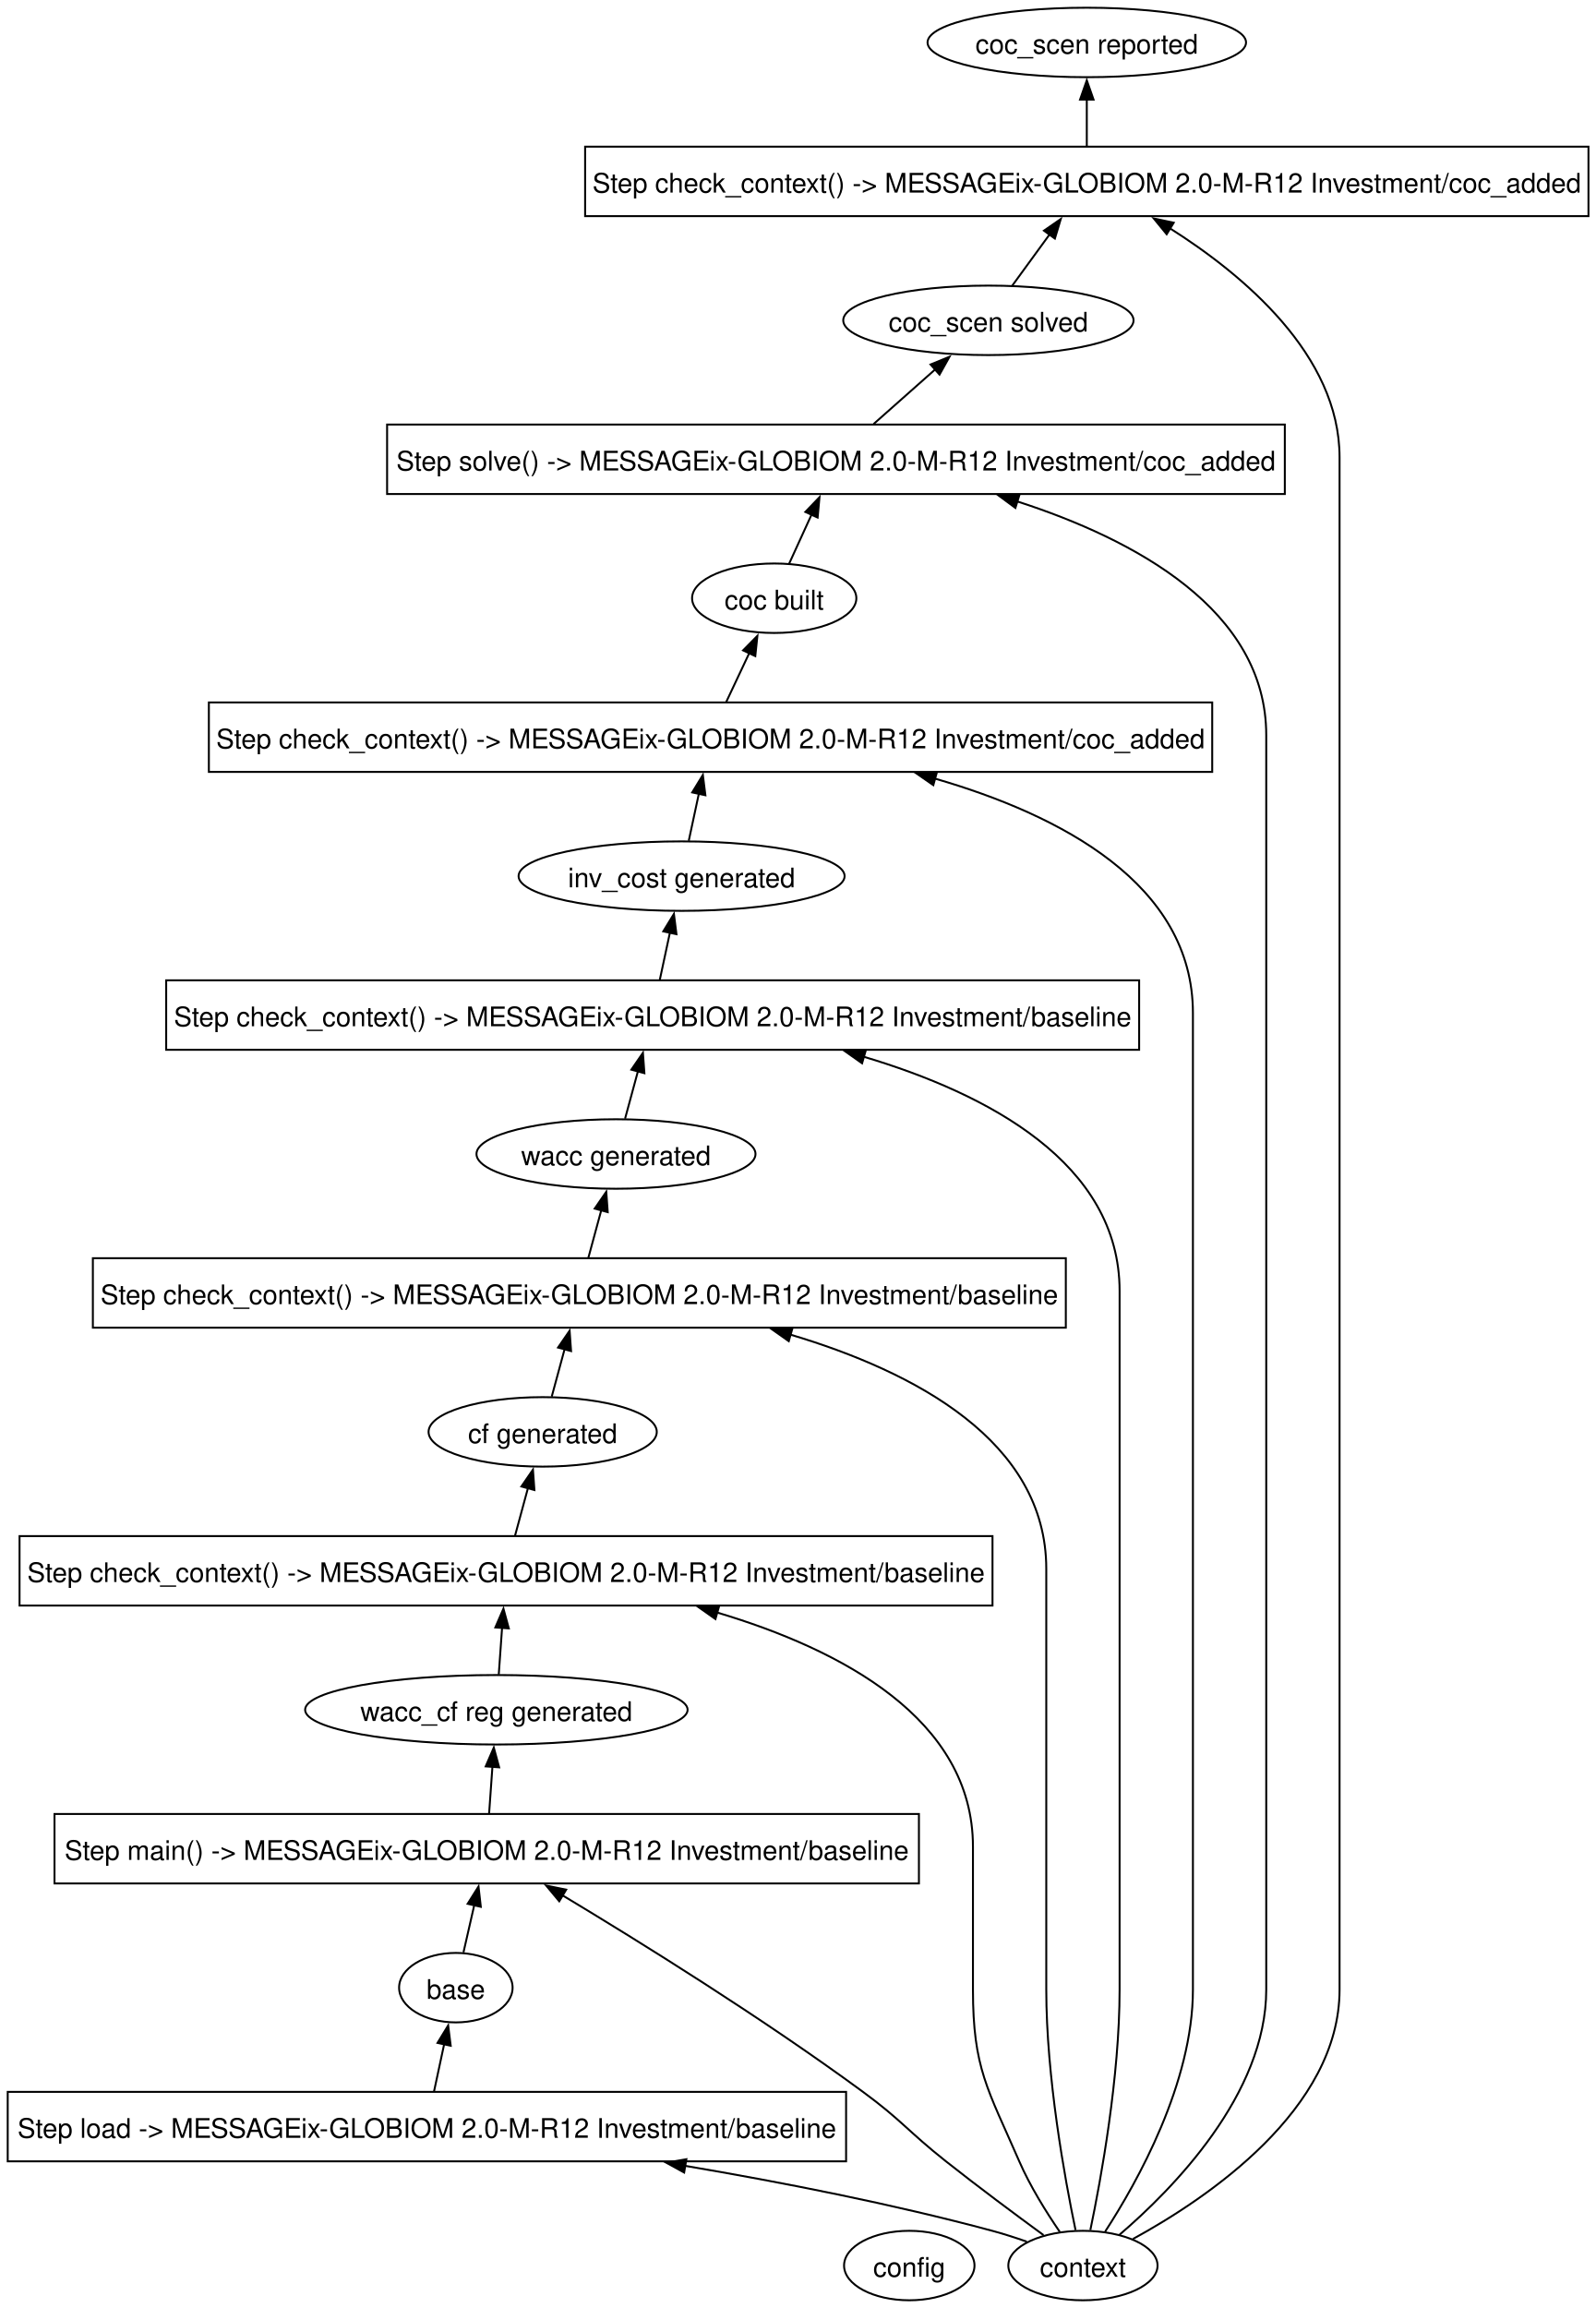
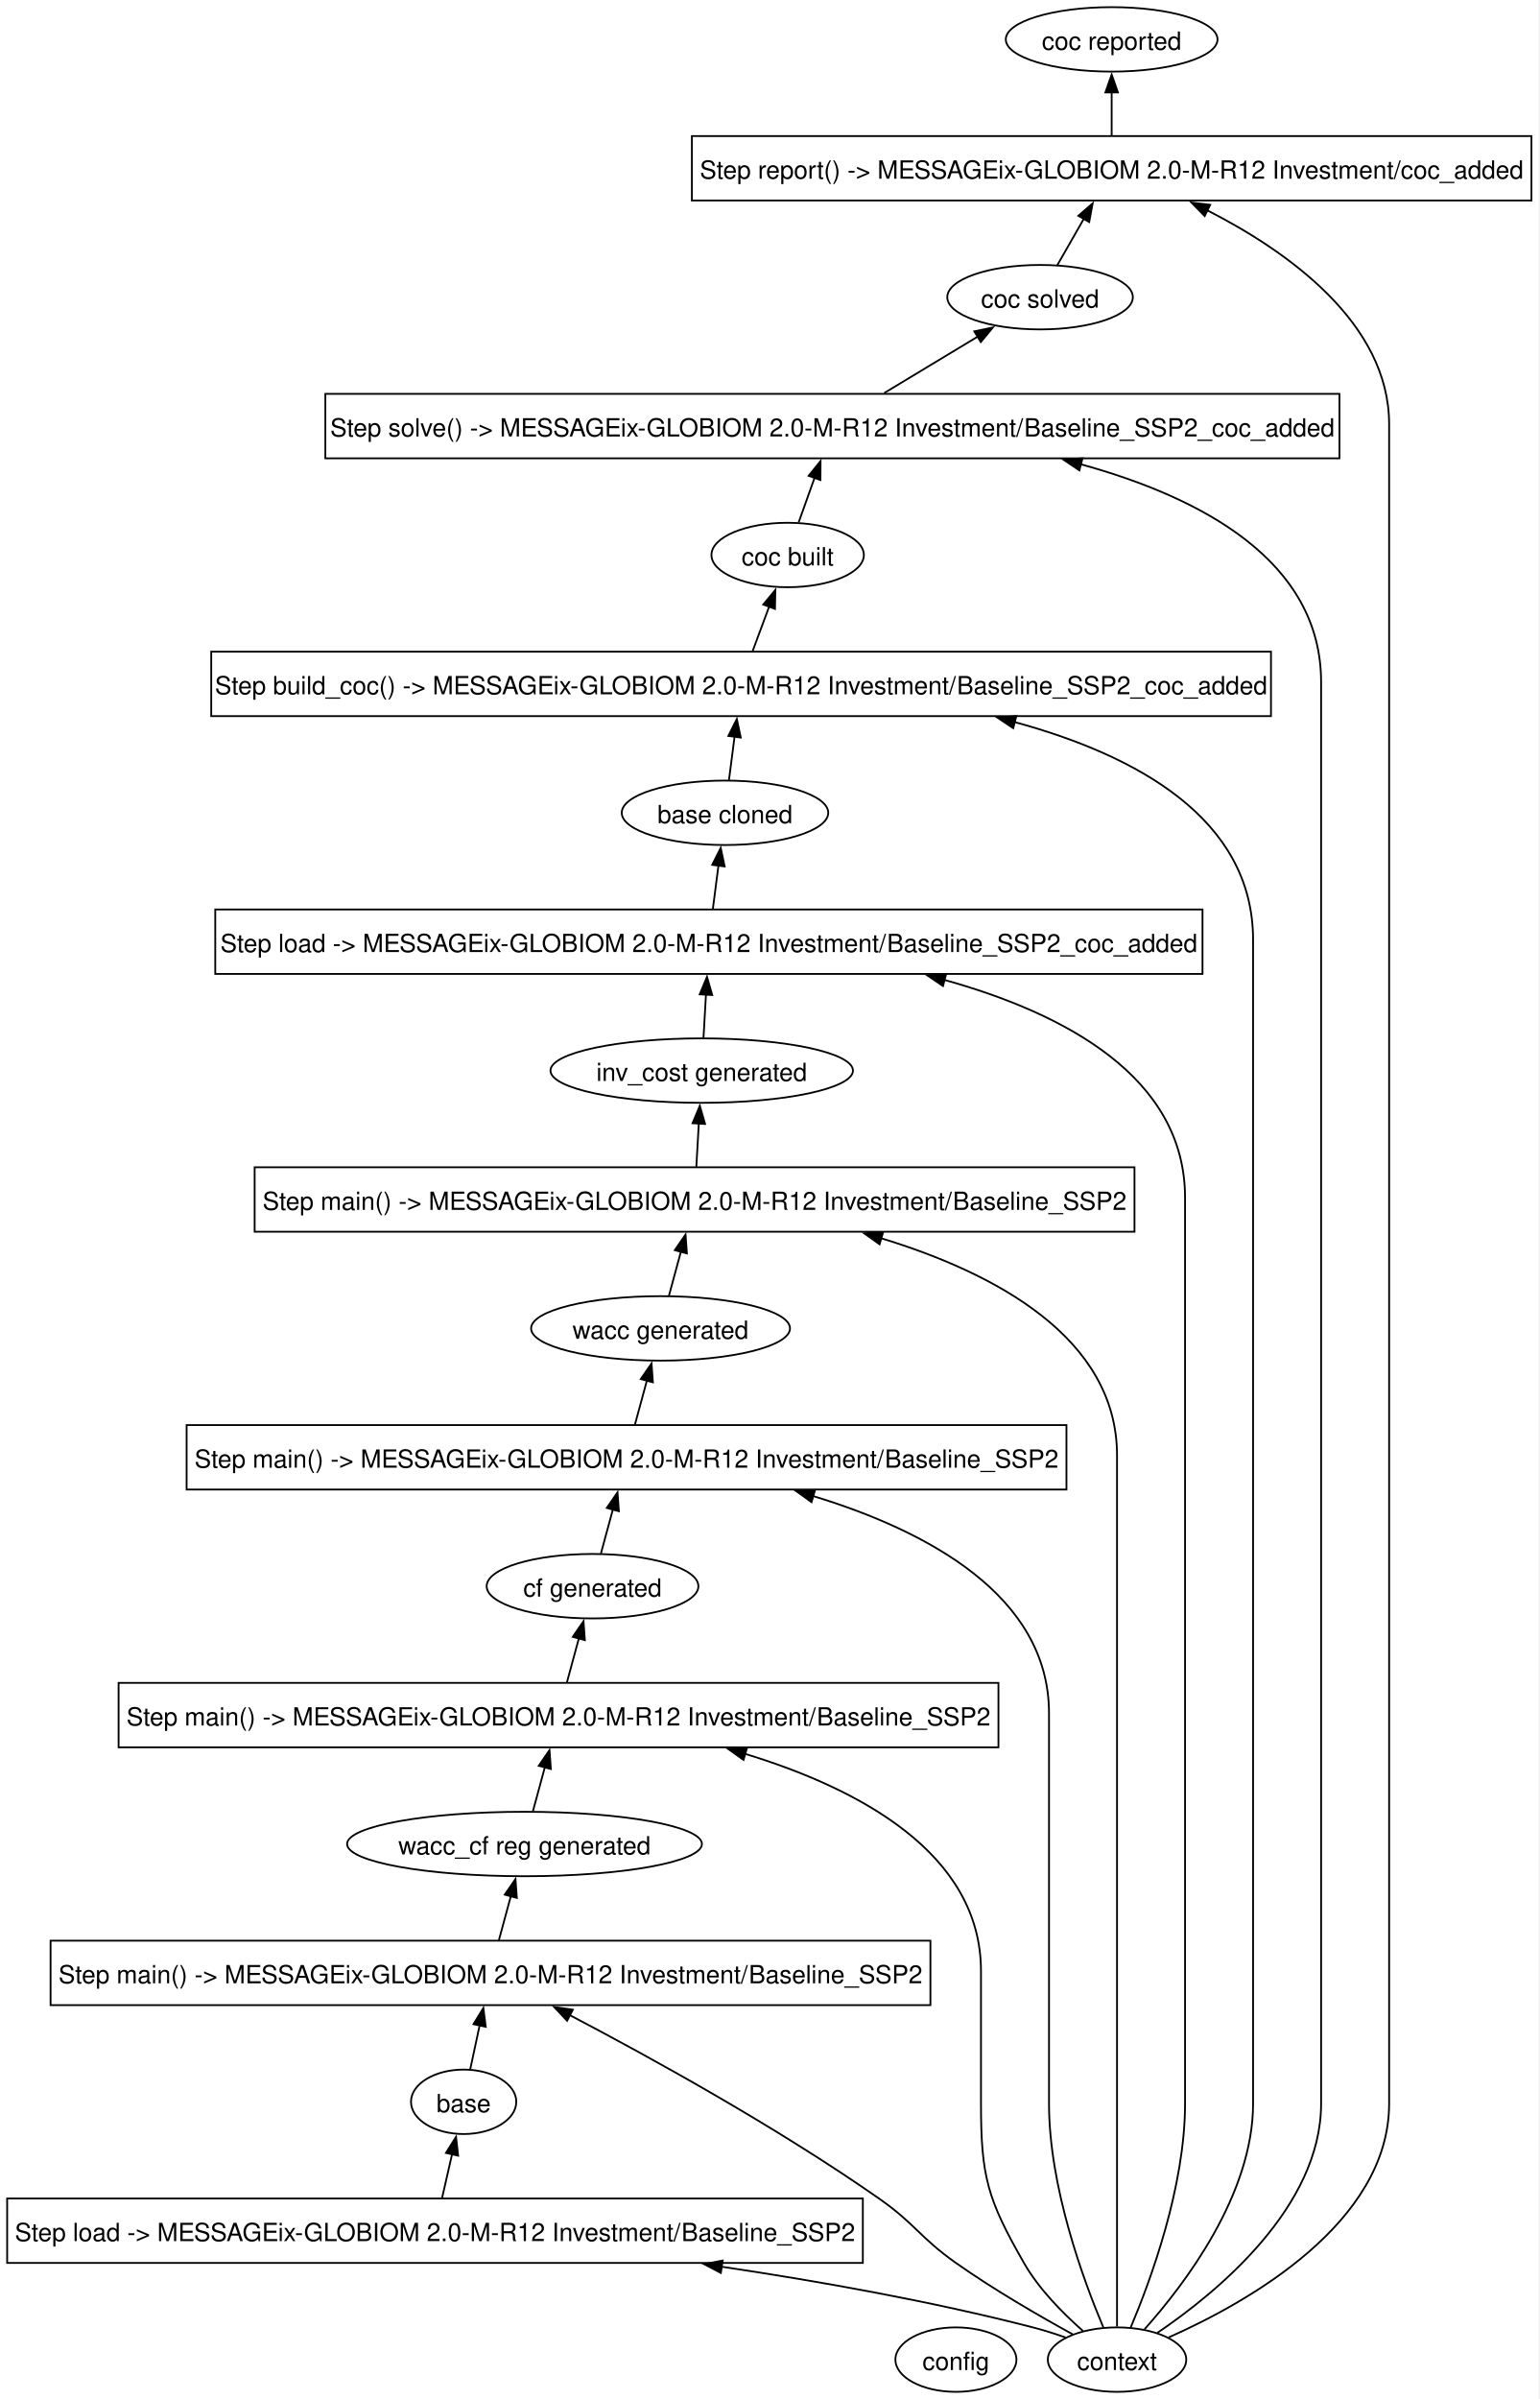
- <svg xmlns="http://www.w3.org/2000/svg" width="827pt" height="1196pt" viewBox="0.00 0.00 827.00 1196.00">
-   <g id="graph0" class="graph" transform="scale(1 1) rotate(0) translate(4 1192)">
-     <polygon fill="white" stroke="none" points="-4,4 -4,-1192 823.25,-1192 823.25,4 -4,4" />
+ <svg xmlns="http://www.w3.org/2000/svg" width="860pt" height="1340pt" viewBox="0.00 0.00 860.00 1340.00">
+   <g id="graph0" class="graph" transform="scale(1 1) rotate(0) translate(4 1336)">
+     <polygon fill="white" stroke="none" points="-4,4 -4,-1336 855.5,-1336 855.5,4 -4,4" />
    <g id="node1" class="node">
-       <ellipse fill="none" stroke="black" cx="467.25" cy="-18" rx="33.8" ry="18" />
-       <text xml:space="preserve" text-anchor="middle" x="467.25" y="-12.2" font-family="Helvetica,sans-Serif" font-size="14.00">config</text>
+       <ellipse fill="none" stroke="black" cx="530" cy="-18" rx="33.8" ry="18" />
+       <text xml:space="preserve" text-anchor="middle" x="530" y="-12.2" font-family="Helvetica,sans-Serif" font-size="14.00">config</text>
    </g>
    <g id="node2" class="node">
-       <ellipse fill="none" stroke="black" cx="557.25" cy="-18" rx="38.67" ry="18" />
-       <text xml:space="preserve" text-anchor="middle" x="557.25" y="-12.2" font-family="Helvetica,sans-Serif" font-size="14.00">context</text>
+       <ellipse fill="none" stroke="black" cx="620" cy="-18" rx="38.67" ry="18" />
+       <text xml:space="preserve" text-anchor="middle" x="620" y="-12.2" font-family="Helvetica,sans-Serif" font-size="14.00">context</text>
    </g>
    <g id="node3" class="node">
-       <polygon fill="none" stroke="black" points="434.5,-108 0,-108 0,-72 434.5,-72 434.5,-108" />
-       <text xml:space="preserve" text-anchor="middle" x="217.25" y="-84.2" font-family="Helvetica,sans-Serif" font-size="14.00">Step load -&gt; MESSAGEix-GLOBIOM 2.0-M-R12 Investment/baseline</text>
+       <polygon fill="none" stroke="black" points="478,-108 0,-108 0,-72 478,-72 478,-108" />
+       <text xml:space="preserve" text-anchor="middle" x="239" y="-84.2" font-family="Helvetica,sans-Serif" font-size="14.00">Step load -&gt; MESSAGEix-GLOBIOM 2.0-M-R12 Investment/Baseline_SSP2</text>
    </g>
    <g id="edge2" class="edge">
-       <path fill="none" stroke="black" d="M528.16,-30.38C522.29,-32.43 516.12,-34.42 510.25,-36 458.86,-49.84 401.41,-61.12 351.09,-69.66" />
-       <polygon fill="black" stroke="black" points="350.57,-66.2 341.29,-71.3 351.73,-73.1 350.57,-66.2" />
+       <path fill="none" stroke="black" d="M591.19,-30.39C585.24,-32.47 578.97,-34.46 573,-36 517.02,-50.43 454.69,-61.6 399.18,-69.88" />
+       <polygon fill="black" stroke="black" points="398.69,-66.41 389.3,-71.33 399.7,-73.34 398.69,-66.41" />
    </g>
    <g id="node5" class="node">
-       <polygon fill="none" stroke="black" points="472.25,-252 24.25,-252 24.25,-216 472.25,-216 472.25,-252" />
-       <text xml:space="preserve" text-anchor="middle" x="248.25" y="-228.2" font-family="Helvetica,sans-Serif" font-size="14.00">Step main() -&gt; MESSAGEix-GLOBIOM 2.0-M-R12 Investment/baseline</text>
+       <polygon fill="none" stroke="black" points="515.75,-252 24.25,-252 24.25,-216 515.75,-216 515.75,-252" />
+       <text xml:space="preserve" text-anchor="middle" x="270" y="-228.2" font-family="Helvetica,sans-Serif" font-size="14.00">Step main() -&gt; MESSAGEix-GLOBIOM 2.0-M-R12 Investment/Baseline_SSP2</text>
+     </g>
+     <g id="edge5" class="edge">
+       <path fill="none" stroke="black" d="M595.26,-32.12C576.78,-42.26 551.18,-57.05 530,-72 509.64,-86.37 507.43,-93.73 487,-108 429.8,-147.96 359.03,-186.95 314.18,-210.48" />
+       <polygon fill="black" stroke="black" points="312.79,-207.26 305.54,-214.99 316.02,-213.46 312.79,-207.26" />
+     </g>
+     <g id="node7" class="node">
+       <polygon fill="none" stroke="black" points="553.75,-396 62.25,-396 62.25,-360 553.75,-360 553.75,-396" />
+       <text xml:space="preserve" text-anchor="middle" x="308" y="-372.2" font-family="Helvetica,sans-Serif" font-size="14.00">Step main() -&gt; MESSAGEix-GLOBIOM 2.0-M-R12 Investment/Baseline_SSP2</text>
+     </g>
+     <g id="edge8" class="edge">
+       <path fill="none" stroke="black" d="M600.91,-34.08C589.81,-43.81 576.39,-57.34 568,-72 547.66,-107.56 544,-120.03 544,-161 544,-161 544,-161 544,-235 544,-301 475.41,-337.1 412.18,-356.37" />
+       <polygon fill="black" stroke="black" points="411.35,-352.97 402.73,-359.12 413.31,-359.69 411.35,-352.97" />
+     </g>
+     <g id="node9" class="node">
+       <polygon fill="none" stroke="black" points="591.75,-540 100.25,-540 100.25,-504 591.75,-504 591.75,-540" />
+       <text xml:space="preserve" text-anchor="middle" x="346" y="-516.2" font-family="Helvetica,sans-Serif" font-size="14.00">Step main() -&gt; MESSAGEix-GLOBIOM 2.0-M-R12 Investment/Baseline_SSP2</text>
+     </g>
+     <g id="edge10" class="edge">
+       <path fill="none" stroke="black" d="M612.31,-36.09C601.21,-62.38 582,-114.55 582,-161 582,-161 582,-161 582,-379 582,-445 513.41,-481.1 450.18,-500.37" />
+       <polygon fill="black" stroke="black" points="449.35,-496.97 440.73,-503.12 451.31,-503.69 449.35,-496.97" />
+     </g>
+     <g id="node11" class="node">
+       <polygon fill="none" stroke="black" points="629.75,-684 138.25,-684 138.25,-648 629.75,-648 629.75,-684" />
+       <text xml:space="preserve" text-anchor="middle" x="384" y="-660.2" font-family="Helvetica,sans-Serif" font-size="14.00">Step main() -&gt; MESSAGEix-GLOBIOM 2.0-M-R12 Investment/Baseline_SSP2</text>
+     </g>
+     <g id="edge14" class="edge">
+       <path fill="none" stroke="black" d="M620,-36.49C620,-63.29 620,-116.13 620,-161 620,-161 620,-161 620,-523 620,-589 551.41,-625.1 488.18,-644.37" />
+       <polygon fill="black" stroke="black" points="487.35,-640.97 478.73,-647.12 489.31,-647.69 487.35,-640.97" />
+     </g>
+     <g id="node13" class="node">
+       <polygon fill="none" stroke="black" points="667.75,-828 116.25,-828 116.25,-792 667.75,-792 667.75,-828" />
+       <text xml:space="preserve" text-anchor="middle" x="392" y="-804.2" font-family="Helvetica,sans-Serif" font-size="14.00">Step load -&gt; MESSAGEix-GLOBIOM 2.0-M-R12 Investment/Baseline_SSP2_coc_added</text>
+     </g>
+     <g id="edge17" class="edge">
+       <path fill="none" stroke="black" d="M627.69,-36.09C638.79,-62.38 658,-114.55 658,-161 658,-161 658,-161 658,-667 658,-734.58 590.36,-770.11 523.3,-788.73" />
+       <polygon fill="black" stroke="black" points="522.78,-785.25 514.01,-791.19 524.57,-792.01 522.78,-785.25" />
+     </g>
+     <g id="node15" class="node">
+       <polygon fill="none" stroke="black" points="706,-972 114,-972 114,-936 706,-936 706,-972" />
+       <text xml:space="preserve" text-anchor="middle" x="410" y="-948.2" font-family="Helvetica,sans-Serif" font-size="14.00">Step build_coc() -&gt; MESSAGEix-GLOBIOM 2.0-M-R12 Investment/Baseline_SSP2_coc_added</text>
+     </g>
+     <g id="edge19" class="edge">
+       <path fill="none" stroke="black" d="M635.38,-34.98C657.59,-59.81 696,-110.11 696,-161 696,-161 696,-161 696,-811 696,-878.75 630.82,-914.18 562.69,-932.7" />
+       <polygon fill="black" stroke="black" points="562.01,-929.26 553.21,-935.15 563.77,-936.04 562.01,-929.26" />
+     </g>
+     <g id="node17" class="node">
+       <polygon fill="none" stroke="black" points="744.25,-1116 177.75,-1116 177.75,-1080 744.25,-1080 744.25,-1116" />
+       <text xml:space="preserve" text-anchor="middle" x="461" y="-1092.2" font-family="Helvetica,sans-Serif" font-size="14.00">Step solve() -&gt; MESSAGEix-GLOBIOM 2.0-M-R12 Investment/Baseline_SSP2_coc_added</text>
+     </g>
+     <g id="edge22" class="edge">
+       <path fill="none" stroke="black" d="M642.52,-32.94C675.75,-55.44 734,-103.15 734,-161 734,-161 734,-161 734,-955 734,-1022.7 667.11,-1058.17 599.55,-1076.73" />
+       <polygon fill="black" stroke="black" points="598.96,-1073.27 590.17,-1079.18 600.73,-1080.04 598.96,-1073.27" />
+     </g>
+     <g id="node19" class="node">
+       <polygon fill="none" stroke="black" points="851.5,-1260 382.5,-1260 382.5,-1224 851.5,-1224 851.5,-1260" />
+       <text xml:space="preserve" text-anchor="middle" x="617" y="-1236.2" font-family="Helvetica,sans-Serif" font-size="14.00">Step report() -&gt; MESSAGEix-GLOBIOM 2.0-M-R12 Investment/coc_added</text>
+     </g>
+     <g id="edge26" class="edge">
+       <path fill="none" stroke="black" d="M648.95,-30.45C693.05,-50.03 772,-94.37 772,-161 772,-161 772,-161 772,-1099 772,-1155.54 715.23,-1195.66 670.4,-1218.52" />
+       <polygon fill="black" stroke="black" points="668.96,-1215.32 661.53,-1222.88 672.05,-1221.6 668.96,-1215.32" />
+     </g>
+     <g id="node4" class="node">
+       <ellipse fill="none" stroke="black" cx="255" cy="-162" rx="29.41" ry="18" />
+       <text xml:space="preserve" text-anchor="middle" x="255" y="-156.2" font-family="Helvetica,sans-Serif" font-size="14.00">base</text>
+     </g>
+     <g id="edge1" class="edge">
+       <path fill="none" stroke="black" d="M242.96,-108.3C244.64,-115.68 246.65,-124.48 248.54,-132.75" />
+       <polygon fill="black" stroke="black" points="245.11,-133.45 250.75,-142.42 251.94,-131.89 245.11,-133.45" />
    </g>
    <g id="edge4" class="edge">
-       <path fill="none" stroke="black" d="M536.82,-33.78C522.51,-44.25 503.02,-58.74 486.25,-72 466.7,-87.46 463.34,-93.24 443.25,-108 391.11,-146.3 327.5,-185.82 287.42,-209.91" />
-       <polygon fill="black" stroke="black" points="285.84,-206.77 279.06,-214.91 289.44,-212.78 285.84,-206.77" />
+       <path fill="none" stroke="black" d="M258.71,-180.3C260.29,-187.68 262.17,-196.48 263.95,-204.75" />
+       <polygon fill="black" stroke="black" points="260.5,-205.37 266.02,-214.42 267.34,-203.9 260.5,-205.37" />
    </g>
-     <g id="node7" class="node">
-       <polygon fill="none" stroke="black" points="510.38,-396 6.13,-396 6.13,-360 510.38,-360 510.38,-396" />
-       <text xml:space="preserve" text-anchor="middle" x="258.25" y="-372.2" font-family="Helvetica,sans-Serif" font-size="14.00">Step check_context() -&gt; MESSAGEix-GLOBIOM 2.0-M-R12 Investment/baseline</text>
+     <g id="node6" class="node">
+       <ellipse fill="none" stroke="black" cx="289" cy="-306" rx="99.12" ry="18" />
+       <text xml:space="preserve" text-anchor="middle" x="289" y="-300.2" font-family="Helvetica,sans-Serif" font-size="14.00">wacc_cf reg generated</text>
    </g>
-     <g id="edge8" class="edge">
-       <path fill="none" stroke="black" d="M545.22,-35.49C538.29,-45.61 529.87,-59.08 524.25,-72 507.91,-109.57 500.25,-120.03 500.25,-161 500.25,-161 500.25,-161 500.25,-235 500.25,-301.31 431.83,-337.25 367.74,-356.37" />
-       <polygon fill="black" stroke="black" points="366.79,-353 358.14,-359.11 368.71,-359.73 366.79,-353" />
+     <g id="edge3" class="edge">
+       <path fill="none" stroke="black" d="M274.7,-252.3C276.72,-259.76 279.14,-268.68 281.41,-277.03" />
+       <polygon fill="black" stroke="black" points="277.96,-277.7 283.96,-286.43 284.72,-275.87 277.96,-277.7" />
    </g>
-     <g id="node9" class="node">
-       <polygon fill="none" stroke="black" points="548.38,-540 44.13,-540 44.13,-504 548.38,-504 548.38,-540" />
-       <text xml:space="preserve" text-anchor="middle" x="296.25" y="-516.2" font-family="Helvetica,sans-Serif" font-size="14.00">Step check_context() -&gt; MESSAGEix-GLOBIOM 2.0-M-R12 Investment/baseline</text>
+     <g id="edge7" class="edge">
+       <path fill="none" stroke="black" d="M293.7,-324.3C295.72,-331.76 298.14,-340.68 300.41,-349.03" />
+       <polygon fill="black" stroke="black" points="296.96,-349.7 302.96,-358.43 303.72,-347.87 296.96,-349.7" />
    </g>
-     <g id="edge10" class="edge">
-       <path fill="none" stroke="black" d="M553.41,-36.39C547.85,-63.06 538.25,-115.73 538.25,-161 538.25,-161 538.25,-161 538.25,-379 538.25,-445.31 469.83,-481.25 405.74,-500.37" />
-       <polygon fill="black" stroke="black" points="404.79,-497 396.14,-503.11 406.71,-503.73 404.79,-497" />
+     <g id="node8" class="node">
+       <ellipse fill="none" stroke="black" cx="327" cy="-450" rx="59.14" ry="18" />
+       <text xml:space="preserve" text-anchor="middle" x="327" y="-444.2" font-family="Helvetica,sans-Serif" font-size="14.00">cf generated</text>
    </g>
-     <g id="node11" class="node">
-       <polygon fill="none" stroke="black" points="586.38,-684 82.13,-684 82.13,-648 586.38,-648 586.38,-684" />
-       <text xml:space="preserve" text-anchor="middle" x="334.25" y="-660.2" font-family="Helvetica,sans-Serif" font-size="14.00">Step check_context() -&gt; MESSAGEix-GLOBIOM 2.0-M-R12 Investment/baseline</text>
+     <g id="edge6" class="edge">
+       <path fill="none" stroke="black" d="M312.7,-396.3C314.72,-403.76 317.14,-412.68 319.41,-421.03" />
+       <polygon fill="black" stroke="black" points="315.96,-421.7 321.96,-430.43 322.72,-419.87 315.96,-421.7" />
    </g>
-     <g id="edge14" class="edge">
-       <path fill="none" stroke="black" d="M561.09,-36.39C566.65,-63.06 576.25,-115.73 576.25,-161 576.25,-161 576.25,-161 576.25,-523 576.25,-589.31 507.83,-625.25 443.74,-644.37" />
-       <polygon fill="black" stroke="black" points="442.79,-641 434.14,-647.11 444.71,-647.73 442.79,-641" />
+     <g id="edge11" class="edge">
+       <path fill="none" stroke="black" d="M331.7,-468.3C333.72,-475.76 336.14,-484.68 338.41,-493.03" />
+       <polygon fill="black" stroke="black" points="334.96,-493.7 340.96,-502.43 341.72,-491.87 334.96,-493.7" />
    </g>
-     <g id="node13" class="node">
-       <polygon fill="none" stroke="black" points="624.25,-828 104.25,-828 104.25,-792 624.25,-792 624.25,-828" />
-       <text xml:space="preserve" text-anchor="middle" x="364.25" y="-804.2" font-family="Helvetica,sans-Serif" font-size="14.00">Step check_context() -&gt; MESSAGEix-GLOBIOM 2.0-M-R12 Investment/coc_added</text>
+     <g id="node10" class="node">
+       <ellipse fill="none" stroke="black" cx="365" cy="-594" rx="72.31" ry="18" />
+       <text xml:space="preserve" text-anchor="middle" x="365" y="-588.2" font-family="Helvetica,sans-Serif" font-size="14.00">wacc generated</text>
    </g>
-     <g id="edge17" class="edge">
-       <path fill="none" stroke="black" d="M568.78,-35.62C585.44,-61.28 614.25,-112.65 614.25,-161 614.25,-161 614.25,-161 614.25,-667 614.25,-733.91 545.71,-769.68 480.41,-788.58" />
-       <polygon fill="black" stroke="black" points="479.71,-785.14 471.01,-791.18 481.58,-791.89 479.71,-785.14" />
+     <g id="edge9" class="edge">
+       <path fill="none" stroke="black" d="M350.7,-540.3C352.72,-547.76 355.14,-556.68 357.41,-565.03" />
+       <polygon fill="black" stroke="black" points="353.96,-565.7 359.96,-574.43 360.72,-563.87 353.96,-565.7" />
    </g>
-     <g id="node15" class="node">
-       <polygon fill="none" stroke="black" points="661.88,-972 196.62,-972 196.62,-936 661.88,-936 661.88,-972" />
-       <text xml:space="preserve" text-anchor="middle" x="429.25" y="-948.2" font-family="Helvetica,sans-Serif" font-size="14.00">Step solve() -&gt; MESSAGEix-GLOBIOM 2.0-M-R12 Investment/coc_added</text>
+     <g id="edge13" class="edge">
+       <path fill="none" stroke="black" d="M369.7,-612.3C371.72,-619.76 374.14,-628.68 376.41,-637.03" />
+       <polygon fill="black" stroke="black" points="372.96,-637.7 378.96,-646.43 379.72,-635.87 372.96,-637.7" />
+     </g>
+     <g id="node12" class="node">
+       <ellipse fill="none" stroke="black" cx="388" cy="-738" rx="84.49" ry="18" />
+       <text xml:space="preserve" text-anchor="middle" x="388" y="-732.2" font-family="Helvetica,sans-Serif" font-size="14.00">inv_cost generated</text>
+     </g>
+     <g id="edge12" class="edge">
+       <path fill="none" stroke="black" d="M384.99,-684.3C385.41,-691.59 385.9,-700.27 386.37,-708.46" />
+       <polygon fill="black" stroke="black" points="382.87,-708.6 386.94,-718.38 389.86,-708.2 382.87,-708.6" />
+     </g>
+     <g id="edge16" class="edge">
+       <path fill="none" stroke="black" d="M388.99,-756.3C389.41,-763.59 389.9,-772.27 390.37,-780.46" />
+       <polygon fill="black" stroke="black" points="386.87,-780.6 390.94,-790.38 393.86,-780.2 386.87,-780.6" />
+     </g>
+     <g id="node14" class="node">
+       <ellipse fill="none" stroke="black" cx="401" cy="-882" rx="57.68" ry="18" />
+       <text xml:space="preserve" text-anchor="middle" x="401" y="-876.2" font-family="Helvetica,sans-Serif" font-size="14.00">base cloned</text>
+     </g>
+     <g id="edge15" class="edge">
+       <path fill="none" stroke="black" d="M394.22,-828.3C395.17,-835.68 396.3,-844.48 397.37,-852.75" />
+       <polygon fill="black" stroke="black" points="393.86,-852.92 398.61,-862.39 400.8,-852.03 393.86,-852.92" />
    </g>
    <g id="edge20" class="edge">
-       <path fill="none" stroke="black" d="M576.02,-33.81C603.7,-57.48 652.25,-106.72 652.25,-161 652.25,-161 652.25,-161 652.25,-811 652.25,-875.95 584.12,-912.48 523.17,-932.17" />
-       <polygon fill="black" stroke="black" points="522.25,-928.79 513.73,-935.09 524.32,-935.48 522.25,-928.79" />
+       <path fill="none" stroke="black" d="M403.22,-900.3C404.17,-907.68 405.3,-916.48 406.37,-924.75" />
+       <polygon fill="black" stroke="black" points="402.86,-924.92 407.61,-934.39 409.8,-924.03 402.86,-924.92" />
    </g>
-     <g id="node17" class="node">
-       <polygon fill="none" stroke="black" points="819.25,-1116 299.25,-1116 299.25,-1080 819.25,-1080 819.25,-1116" />
-       <text xml:space="preserve" text-anchor="middle" x="559.25" y="-1092.2" font-family="Helvetica,sans-Serif" font-size="14.00">Step check_context() -&gt; MESSAGEix-GLOBIOM 2.0-M-R12 Investment/coc_added</text>
+     <g id="node16" class="node">
+       <ellipse fill="none" stroke="black" cx="436" cy="-1026" rx="42.57" ry="18" />
+       <text xml:space="preserve" text-anchor="middle" x="436" y="-1020.2" font-family="Helvetica,sans-Serif" font-size="14.00">coc built</text>
+     </g>
+     <g id="edge18" class="edge">
+       <path fill="none" stroke="black" d="M416.43,-972.3C419.23,-979.85 422.58,-988.88 425.72,-997.32" />
+       <polygon fill="black" stroke="black" points="422.36,-998.32 429.12,-1006.48 428.92,-995.88 422.36,-998.32" />
    </g>
    <g id="edge23" class="edge">
-       <path fill="none" stroke="black" d="M583.21,-31.8C621.91,-52.93 690.25,-99.02 690.25,-161 690.25,-161 690.25,-161 690.25,-955 690.25,-1008.03 640.29,-1049.72 602.07,-1073.85" />
-       <polygon fill="black" stroke="black" points="600.65,-1070.62 593.94,-1078.81 604.3,-1076.59 600.65,-1070.62" />
-     </g>
-     <g id="node4" class="node">
-       <ellipse fill="none" stroke="black" cx="232.25" cy="-162" rx="29.41" ry="18" />
-       <text xml:space="preserve" text-anchor="middle" x="232.25" y="-156.2" font-family="Helvetica,sans-Serif" font-size="14.00">base</text>
-     </g>
-     <g id="edge1" class="edge">
-       <path fill="none" stroke="black" d="M220.96,-108.3C222.54,-115.68 224.42,-124.48 226.2,-132.75" />
-       <polygon fill="black" stroke="black" points="222.75,-133.37 228.27,-142.42 229.59,-131.9 222.75,-133.37" />
-     </g>
-     <g id="edge5" class="edge">
-       <path fill="none" stroke="black" d="M236.21,-180.3C237.89,-187.68 239.9,-196.48 241.79,-204.75" />
-       <polygon fill="black" stroke="black" points="238.36,-205.45 244,-214.42 245.19,-203.89 238.36,-205.45" />
-     </g>
-     <g id="node6" class="node">
-       <ellipse fill="none" stroke="black" cx="253.25" cy="-306" rx="99.12" ry="18" />
-       <text xml:space="preserve" text-anchor="middle" x="253.25" y="-300.2" font-family="Helvetica,sans-Serif" font-size="14.00">wacc_cf reg generated</text>
-     </g>
-     <g id="edge3" class="edge">
-       <path fill="none" stroke="black" d="M249.49,-252.3C250.01,-259.59 250.63,-268.27 251.21,-276.46" />
-       <polygon fill="black" stroke="black" points="247.72,-276.66 251.92,-286.39 254.7,-276.16 247.72,-276.66" />
-     </g>
-     <g id="edge7" class="edge">
-       <path fill="none" stroke="black" d="M254.49,-324.3C255.01,-331.59 255.63,-340.27 256.21,-348.46" />
-       <polygon fill="black" stroke="black" points="252.72,-348.66 256.92,-358.39 259.7,-348.16 252.72,-348.66" />
-     </g>
-     <g id="node8" class="node">
-       <ellipse fill="none" stroke="black" cx="277.25" cy="-450" rx="59.14" ry="18" />
-       <text xml:space="preserve" text-anchor="middle" x="277.25" y="-444.2" font-family="Helvetica,sans-Serif" font-size="14.00">cf generated</text>
-     </g>
-     <g id="edge6" class="edge">
-       <path fill="none" stroke="black" d="M262.95,-396.3C264.97,-403.76 267.39,-412.68 269.66,-421.03" />
-       <polygon fill="black" stroke="black" points="266.21,-421.7 272.21,-430.43 272.97,-419.87 266.21,-421.7" />
-     </g>
-     <g id="edge11" class="edge">
-       <path fill="none" stroke="black" d="M281.95,-468.3C283.97,-475.76 286.39,-484.68 288.66,-493.03" />
-       <polygon fill="black" stroke="black" points="285.21,-493.7 291.21,-502.43 291.97,-491.87 285.21,-493.7" />
-     </g>
-     <g id="node10" class="node">
-       <ellipse fill="none" stroke="black" cx="315.25" cy="-594" rx="72.31" ry="18" />
-       <text xml:space="preserve" text-anchor="middle" x="315.25" y="-588.2" font-family="Helvetica,sans-Serif" font-size="14.00">wacc generated</text>
-     </g>
-     <g id="edge9" class="edge">
-       <path fill="none" stroke="black" d="M300.95,-540.3C302.97,-547.76 305.39,-556.68 307.66,-565.03" />
-       <polygon fill="black" stroke="black" points="304.21,-565.7 310.21,-574.43 310.97,-563.87 304.21,-565.7" />
-     </g>
-     <g id="edge13" class="edge">
-       <path fill="none" stroke="black" d="M319.95,-612.3C321.97,-619.76 324.39,-628.68 326.66,-637.03" />
-       <polygon fill="black" stroke="black" points="323.21,-637.7 329.21,-646.43 329.97,-635.87 323.21,-637.7" />
-     </g>
-     <g id="node12" class="node">
-       <ellipse fill="none" stroke="black" cx="349.25" cy="-738" rx="84.49" ry="18" />
-       <text xml:space="preserve" text-anchor="middle" x="349.25" y="-732.2" font-family="Helvetica,sans-Serif" font-size="14.00">inv_cost generated</text>
-     </g>
-     <g id="edge12" class="edge">
-       <path fill="none" stroke="black" d="M337.96,-684.3C339.54,-691.68 341.42,-700.48 343.2,-708.75" />
-       <polygon fill="black" stroke="black" points="339.75,-709.37 345.27,-718.42 346.59,-707.9 339.75,-709.37" />
-     </g>
-     <g id="edge16" class="edge">
-       <path fill="none" stroke="black" d="M352.96,-756.3C354.54,-763.68 356.42,-772.48 358.2,-780.75" />
-       <polygon fill="black" stroke="black" points="354.75,-781.37 360.27,-790.42 361.59,-779.9 354.75,-781.37" />
-     </g>
-     <g id="node14" class="node">
-       <ellipse fill="none" stroke="black" cx="397.25" cy="-882" rx="42.57" ry="18" />
-       <text xml:space="preserve" text-anchor="middle" x="397.25" y="-876.2" font-family="Helvetica,sans-Serif" font-size="14.00">coc built</text>
-     </g>
-     <g id="edge15" class="edge">
-       <path fill="none" stroke="black" d="M372.41,-828.3C376,-835.93 380.32,-845.08 384.33,-853.6" />
-       <polygon fill="black" stroke="black" points="381.11,-854.97 388.54,-862.53 387.44,-851.99 381.11,-854.97" />
-     </g>
-     <g id="edge19" class="edge">
-       <path fill="none" stroke="black" d="M405,-899.95C408.48,-907.57 412.69,-916.77 416.61,-925.35" />
-       <polygon fill="black" stroke="black" points="413.38,-926.71 420.72,-934.35 419.75,-923.8 413.38,-926.71" />
-     </g>
-     <g id="node16" class="node">
-       <ellipse fill="none" stroke="black" cx="508.25" cy="-1026" rx="75.23" ry="18" />
-       <text xml:space="preserve" text-anchor="middle" x="508.25" y="-1020.2" font-family="Helvetica,sans-Serif" font-size="14.00">coc_scen solved</text>
-     </g>
-     <g id="edge18" class="edge">
-       <path fill="none" stroke="black" d="M448.78,-972.3C458.42,-980.84 470.21,-991.29 480.74,-1000.63" />
-       <polygon fill="black" stroke="black" points="478.28,-1003.12 488.09,-1007.13 482.92,-997.88 478.28,-1003.12" />
-     </g>
-     <g id="edge22" class="edge">
-       <path fill="none" stroke="black" d="M520.6,-1043.95C526.4,-1051.91 533.45,-1061.59 539.94,-1070.49" />
-       <polygon fill="black" stroke="black" points="537.05,-1072.48 545.77,-1078.5 542.71,-1068.36 537.05,-1072.48" />
+       <path fill="none" stroke="black" d="M442.18,-1044.3C444.87,-1051.85 448.1,-1060.88 451.11,-1069.32" />
+       <polygon fill="black" stroke="black" points="447.72,-1070.23 454.38,-1078.47 454.31,-1067.88 447.72,-1070.23" />
    </g>
    <g id="node18" class="node">
-       <ellipse fill="none" stroke="black" cx="559.25" cy="-1170" rx="82.54" ry="18" />
-       <text xml:space="preserve" text-anchor="middle" x="559.25" y="-1164.2" font-family="Helvetica,sans-Serif" font-size="14.00">coc_scen reported</text>
+       <ellipse fill="none" stroke="black" cx="577" cy="-1170" rx="51.83" ry="18" />
+       <text xml:space="preserve" text-anchor="middle" x="577" y="-1164.2" font-family="Helvetica,sans-Serif" font-size="14.00">coc solved</text>
    </g>
    <g id="edge21" class="edge">
-       <path fill="none" stroke="black" d="M559.25,-1116.3C559.25,-1123.59 559.25,-1132.27 559.25,-1140.46" />
-       <polygon fill="black" stroke="black" points="555.75,-1140.38 559.25,-1150.38 562.75,-1140.38 555.75,-1140.38" />
+       <path fill="none" stroke="black" d="M489.97,-1116.48C505.9,-1126.1 525.77,-1138.09 542.5,-1148.18" />
+       <polygon fill="black" stroke="black" points="540.27,-1150.92 550.64,-1153.09 543.89,-1144.93 540.27,-1150.92" />
+     </g>
+     <g id="edge25" class="edge">
+       <path fill="none" stroke="black" d="M586.68,-1187.95C591.14,-1195.74 596.53,-1205.18 601.53,-1213.92" />
+       <polygon fill="black" stroke="black" points="598.38,-1215.46 606.38,-1222.41 604.45,-1211.99 598.38,-1215.46" />
+     </g>
+     <g id="node20" class="node">
+       <ellipse fill="none" stroke="black" cx="617" cy="-1314" rx="59.14" ry="18" />
+       <text xml:space="preserve" text-anchor="middle" x="617" y="-1308.2" font-family="Helvetica,sans-Serif" font-size="14.00">coc reported</text>
+     </g>
+     <g id="edge24" class="edge">
+       <path fill="none" stroke="black" d="M617,-1260.3C617,-1267.59 617,-1276.27 617,-1284.46" />
+       <polygon fill="black" stroke="black" points="613.5,-1284.38 617,-1294.38 620.5,-1284.38 613.5,-1284.38" />
    </g>
  </g>
</svg>
